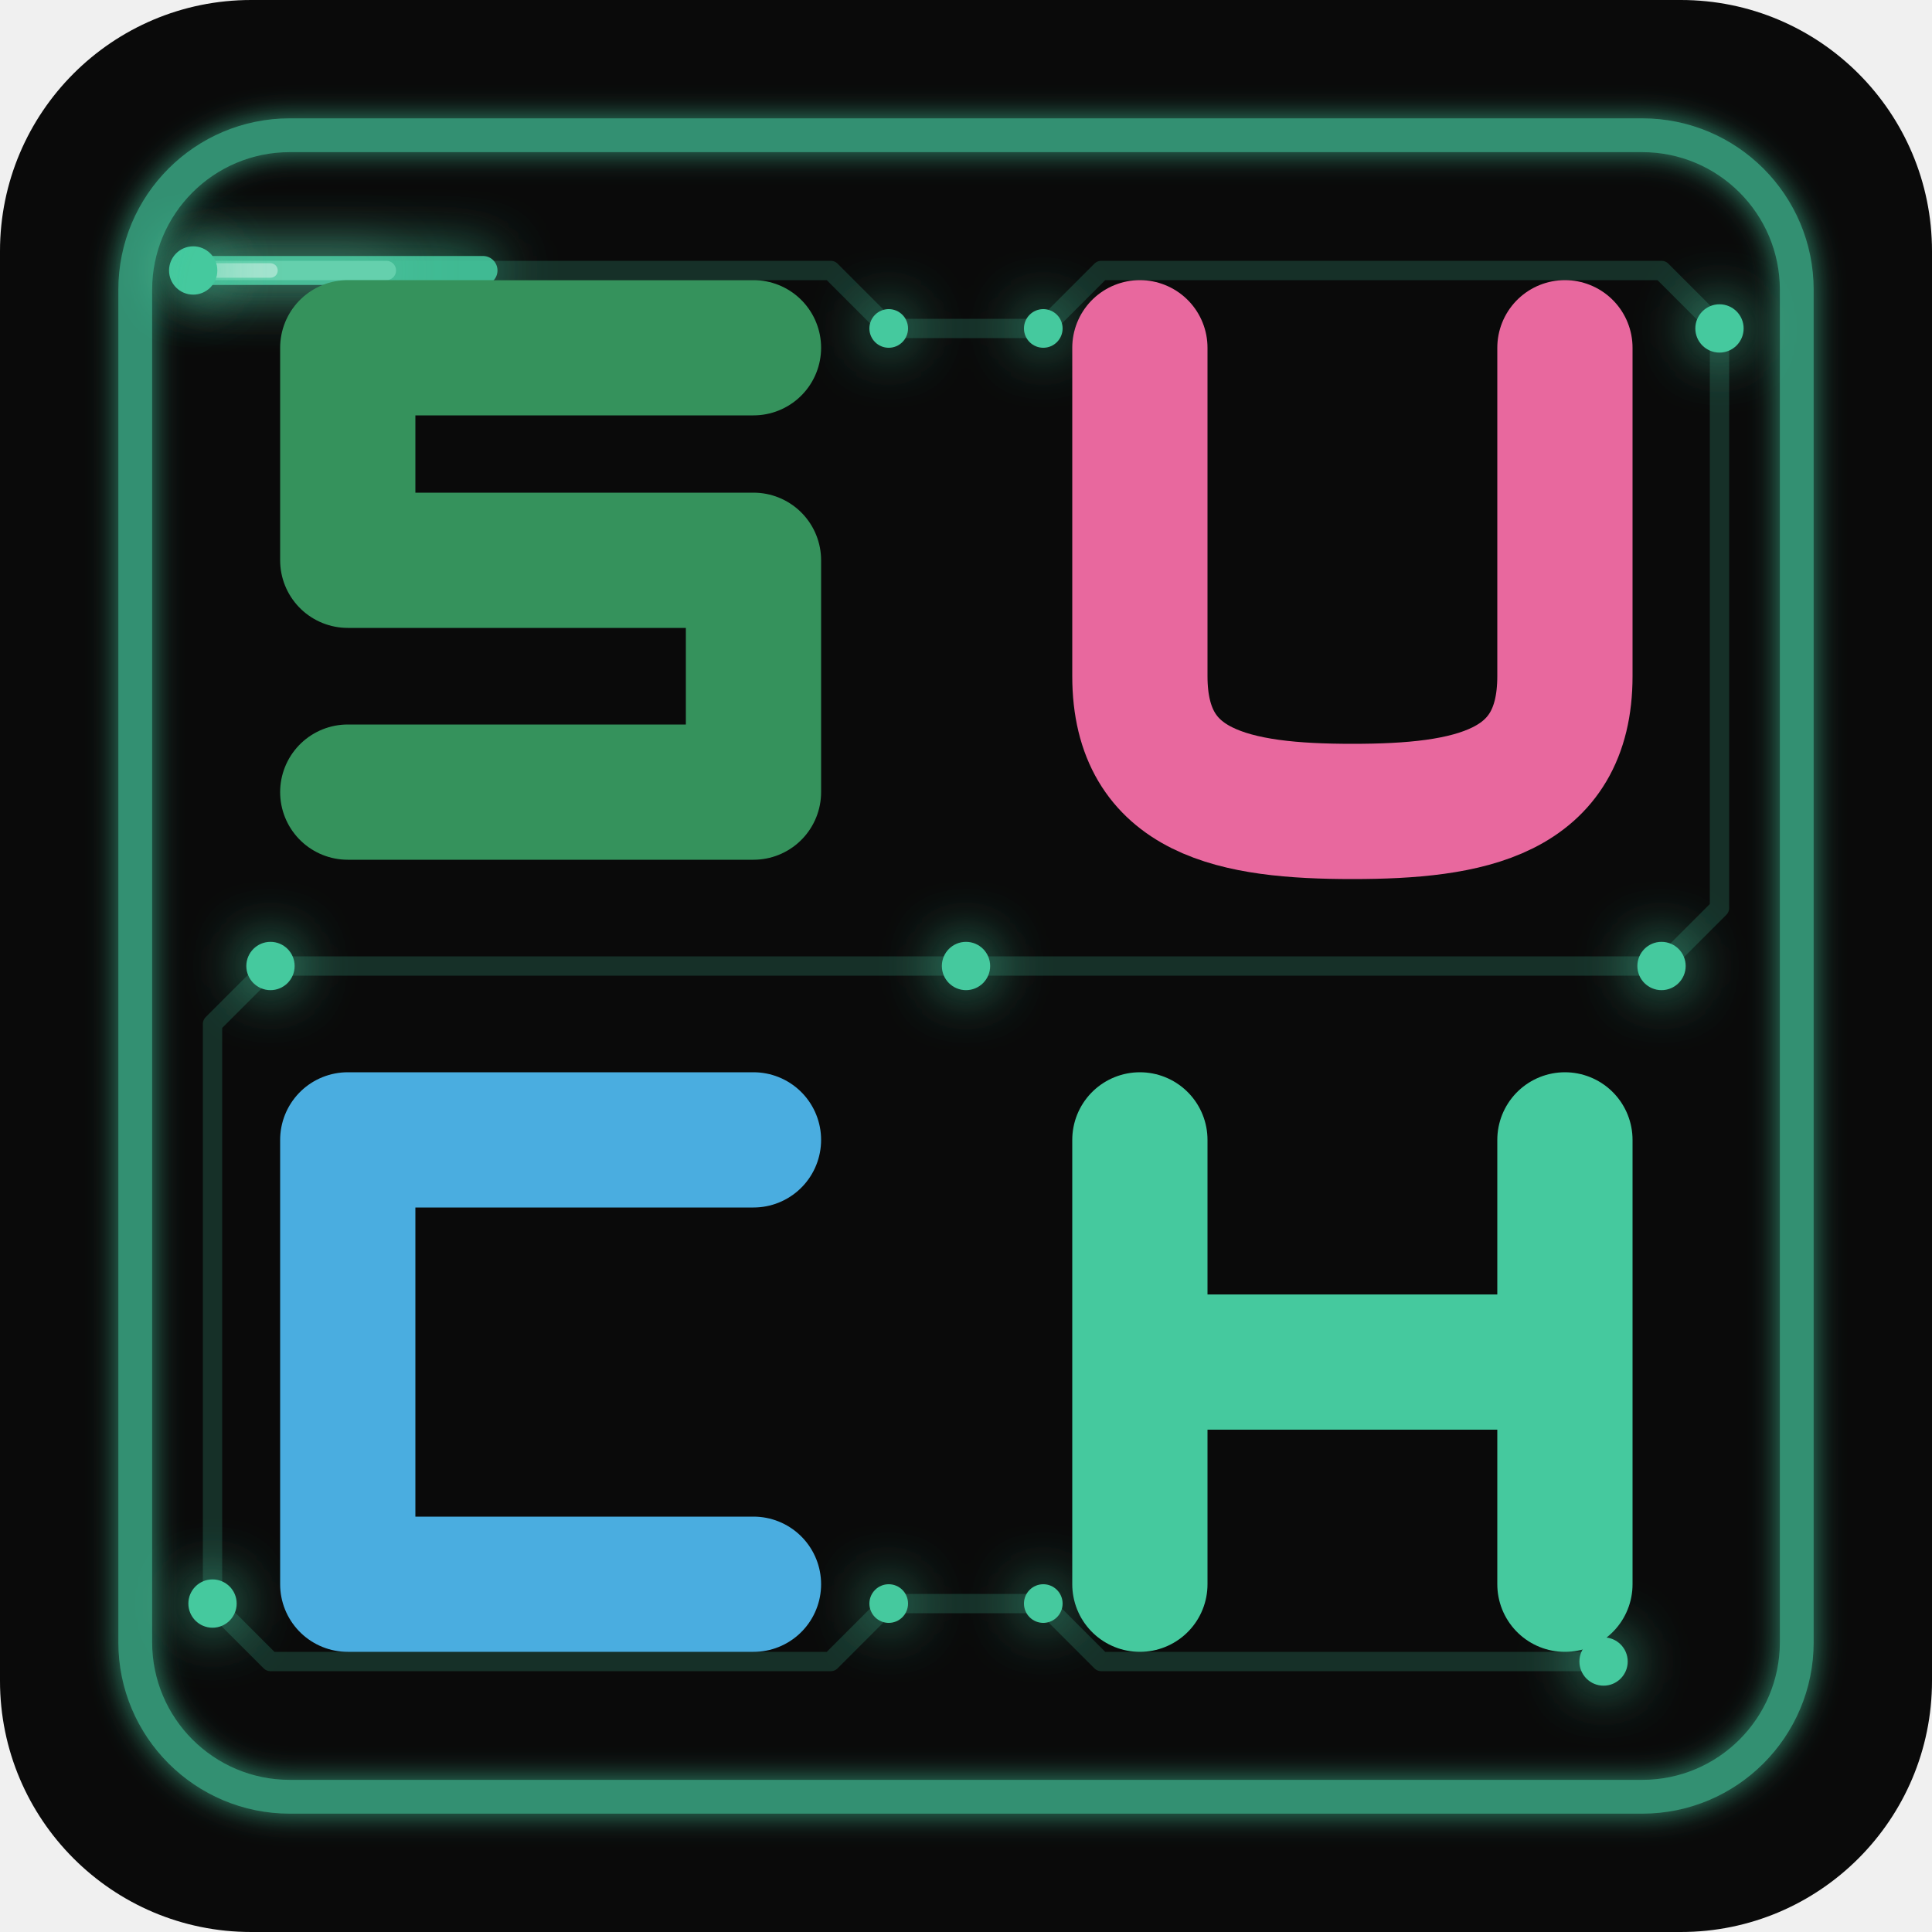
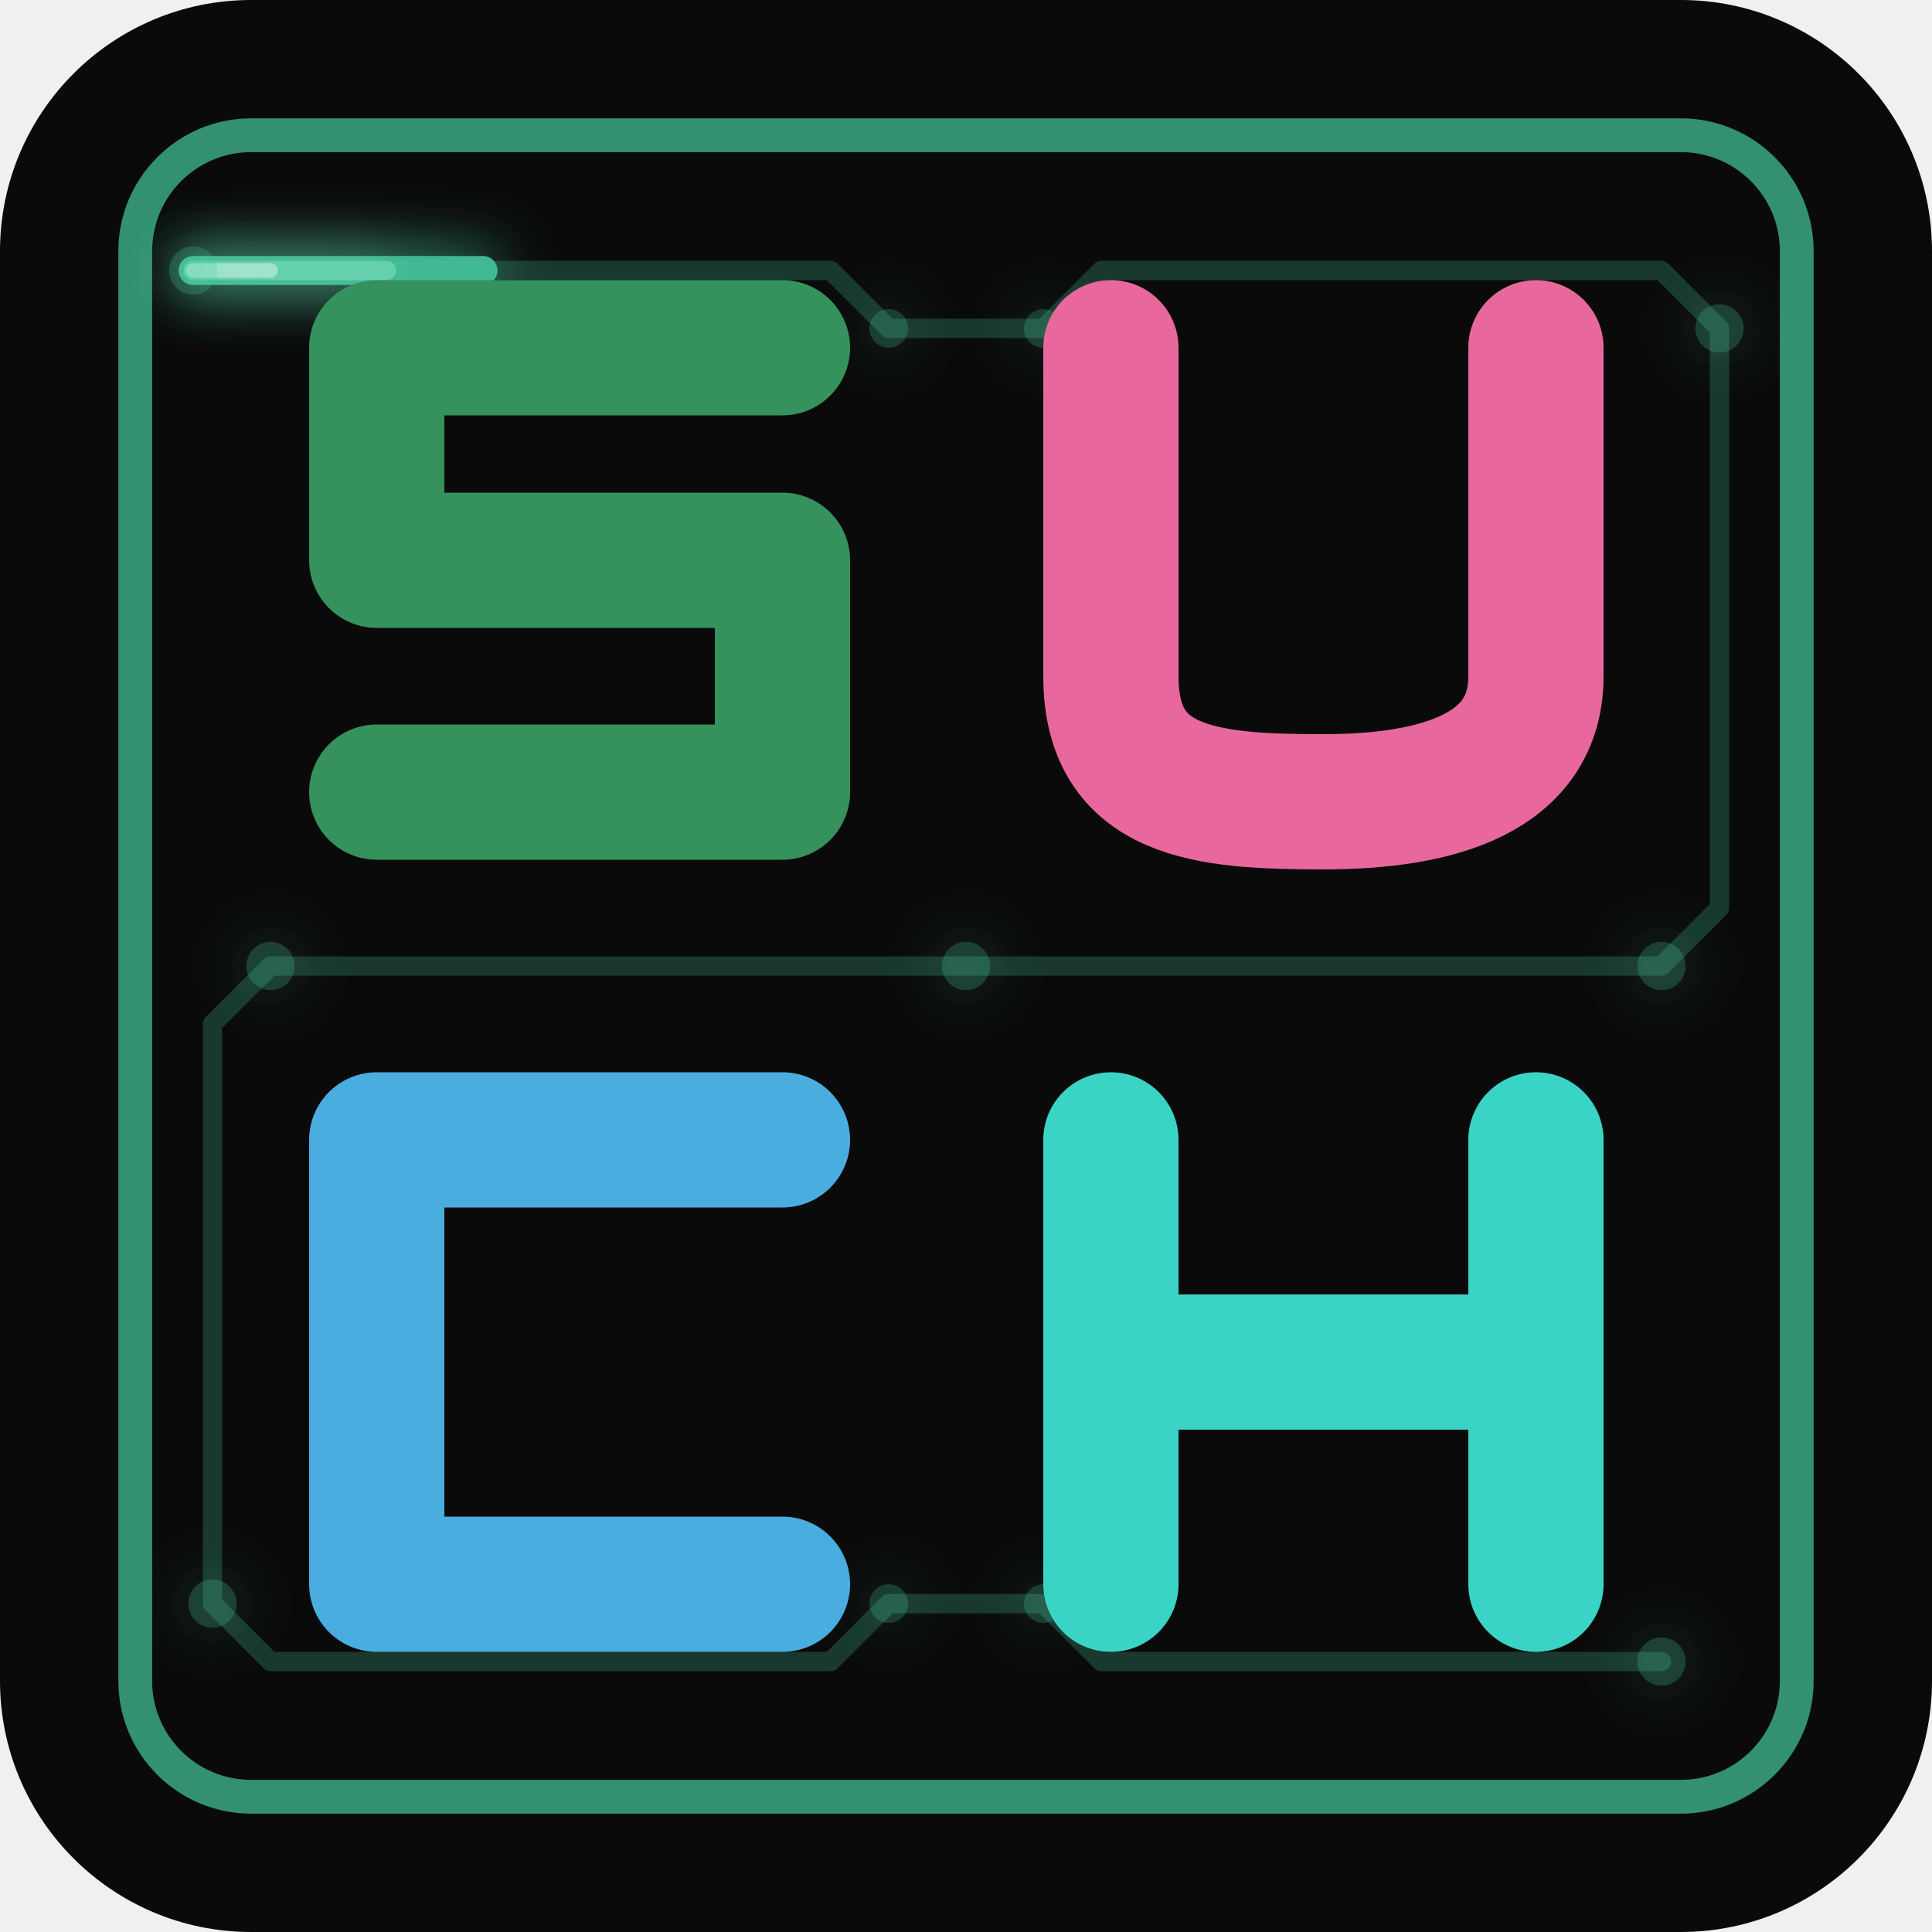
<svg xmlns="http://www.w3.org/2000/svg" viewBox="0 0 200 200">
  <defs>
-     <filter id="glow">
-       <feGaussianBlur stdDeviation="1.5" result="blur" />
+     <filter id="sg-pulse-glow">
+       <feGaussianBlur stdDeviation="3" result="b" />
      <feMerge>
-         <feMergeNode in="blur" />
+         <feMergeNode in="b" />
        <feMergeNode in="SourceGraphic" />
      </feMerge>
    </filter>
-     <filter id="pulseGlow">
-       <feGaussianBlur stdDeviation="3" result="blur" />
-       <feMerge>
-         <feMergeNode in="blur" />
-         <feMergeNode in="SourceGraphic" />
-       </feMerge>
-     </filter>
-     <path id="trace" d="m 20,28 h 66 l 6,6 h 16 l 6,-6 h 58 l 6,6 v 60 l -6,6 H 28 l -6,6 v 60 l 6,6 h 58 l 6,-6 h 16 l 6,6 h 52" />
  </defs>
+   <style>
+     .pl0 { animation: sg-pl0 3s linear infinite; }
+     @keyframes sg-pl0 { from { stroke-dashoffset: -0; } to { stroke-dashoffset: -603.9; } }
+     .pl1 { animation: sg-pl1 3s linear infinite; }
+     @keyframes sg-pl1 { from { stroke-dashoffset: -301.9; } to { stroke-dashoffset: -905.8; } }
+     .pl2 { animation: sg-pl2 3s linear infinite; }
+     @keyframes sg-pl2 { from { stroke-dashoffset: -100.8; } to { stroke-dashoffset: -704.7; } }
+     .nd { transform-box: fill-box; transform-origin: center; opacity: 0.24;
+           animation: sg-node 3s linear infinite; }
+     @keyframes sg-node {
+       0%   { transform: scale(1); opacity: 0.24; }
+       6%   { transform: scale(1.8); opacity: 1; }
+       34%  { transform: scale(1); opacity: 0.24; }
+       100% { transform: scale(1); opacity: 0.24; }
+     }
+     @media (prefers-reduced-motion: reduce) {
+       .pl, .pt { display: none; }
+       .nd { animation: none; }
+     }
+   </style>
  <rect width="200" height="200" rx="26" fill="#0a0a0a" />
-   <use href="#trace" fill="none" stroke="#45c99e" stroke-width="2" opacity="0.2" stroke-linecap="round" stroke-linejoin="round" />
-   <use href="#trace" fill="none" stroke="#45c99e" stroke-width="3" opacity="0.9" stroke-linecap="round" stroke-linejoin="round" filter="url(#pulseGlow)" stroke-dasharray="30 568">
-     <animate attributeName="stroke-dashoffset" from="0" to="-598" dur="3s" repeatCount="indefinite" />
-   </use>
-   <use href="#trace" fill="none" stroke="#7ddfbe" stroke-width="2" opacity="0.6" stroke-linecap="round" stroke-linejoin="round" filter="url(#pulseGlow)" stroke-dasharray="20 578">
-     <animate attributeName="stroke-dashoffset" from="-299" to="-897" dur="3s" repeatCount="indefinite" />
-   </use>
-   <use href="#trace" fill="none" stroke="#ffffff" stroke-width="1.5" opacity="0.4" stroke-linecap="round" stroke-linejoin="round" stroke-dasharray="8 590">
-     <animate attributeName="stroke-dashoffset" from="-100" to="-698" dur="3s" repeatCount="indefinite" />
-   </use>
-   <g filter="url(#pulseGlow)">
-     <circle cx="20" cy="28" r="2.5" fill="#45c99e">
-       <animate attributeName="r" values="2.5;4.5;2.5" dur="3s" repeatCount="indefinite" />
-       <animate attributeName="opacity" values="0.5;1;0.5" dur="3s" repeatCount="indefinite" />
-     </circle>
-     <circle cx="92" cy="34" r="2" fill="#45c99e">
-       <animate attributeName="r" values="2;3.5;2" dur="3s" begin="0.28s" repeatCount="indefinite" />
-       <animate attributeName="opacity" values="0.4;1;0.4" dur="3s" begin="0.28s" repeatCount="indefinite" />
-     </circle>
-     <circle cx="108" cy="34" r="2" fill="#45c99e">
-       <animate attributeName="r" values="2;3.5;2" dur="3s" begin="0.33s" repeatCount="indefinite" />
-       <animate attributeName="opacity" values="0.4;1;0.4" dur="3s" begin="0.33s" repeatCount="indefinite" />
-     </circle>
-     <circle cx="178" cy="34" r="2.5" fill="#45c99e">
-       <animate attributeName="r" values="2.5;4.5;2.5" dur="3s" begin="0.55s" repeatCount="indefinite" />
-       <animate attributeName="opacity" values="0.5;1;0.5" dur="3s" begin="0.55s" repeatCount="indefinite" />
-     </circle>
-     <circle cx="172" cy="100" r="2.5" fill="#45c99e">
-       <animate attributeName="r" values="2.5;4.5;2.5" dur="3s" begin="0.9s" repeatCount="indefinite" />
-       <animate attributeName="opacity" values="0.5;1;0.5" dur="3s" begin="0.9s" repeatCount="indefinite" />
-     </circle>
-     <circle cx="100" cy="100" r="2.5" fill="#45c99e">
-       <animate attributeName="r" values="2.5;5;2.5" dur="3s" begin="1.25s" repeatCount="indefinite" />
-       <animate attributeName="opacity" values="0.4;1;0.4" dur="3s" begin="1.25s" repeatCount="indefinite" />
-     </circle>
-     <circle cx="28" cy="100" r="2.5" fill="#45c99e">
-       <animate attributeName="r" values="2.5;4.5;2.5" dur="3s" begin="1.55s" repeatCount="indefinite" />
-       <animate attributeName="opacity" values="0.5;1;0.5" dur="3s" begin="1.55s" repeatCount="indefinite" />
-     </circle>
-     <circle cx="22" cy="166" r="2.5" fill="#45c99e">
-       <animate attributeName="r" values="2.5;4.5;2.5" dur="3s" begin="1.9s" repeatCount="indefinite" />
-       <animate attributeName="opacity" values="0.5;1;0.5" dur="3s" begin="1.9s" repeatCount="indefinite" />
-     </circle>
-     <circle cx="92" cy="166" r="2" fill="#45c99e">
-       <animate attributeName="r" values="2;3.5;2" dur="3s" begin="2.2s" repeatCount="indefinite" />
-       <animate attributeName="opacity" values="0.4;1;0.4" dur="3s" begin="2.2s" repeatCount="indefinite" />
-     </circle>
-     <circle cx="108" cy="166" r="2" fill="#45c99e">
-       <animate attributeName="r" values="2;3.5;2" dur="3s" begin="2.25s" repeatCount="indefinite" />
-       <animate attributeName="opacity" values="0.4;1;0.4" dur="3s" begin="2.25s" repeatCount="indefinite" />
-     </circle>
-     <circle cx="166" cy="172" r="2.5" fill="#45c99e">
-       <animate attributeName="r" values="2.5;4.5;2.5" dur="3s" begin="2.5s" repeatCount="indefinite" />
-       <animate attributeName="opacity" values="0.5;1;0.5" dur="3s" begin="2.5s" repeatCount="indefinite" />
-     </circle>
+   <g class="field">
+     <path d="m 20,28 h 66 l 6,6 h 16 l 6,-6 h 58 l 6,6 v 60 l -6,6 H 28 l -6,6 v 60 l 6,6 h 58 l 6,-6 h 16 l 6,6 h 58" fill="none" stroke="#45c99e" stroke-width="2" stroke-linecap="round" stroke-linejoin="round" opacity="0.24" />
+     <path class="pl pl0" d="m 20,28 h 66 l 6,6 h 16 l 6,-6 h 58 l 6,6 v 60 l -6,6 H 28 l -6,6 v 60 l 6,6 h 58 l 6,-6 h 16 l 6,6 h 58" fill="none" stroke="#45c99e" stroke-width="3" opacity="0.9" stroke-linecap="round" stroke-linejoin="round" filter="url(#sg-pulse-glow)" stroke-dasharray="30 573.9" />
+     <path class="pl pl1" d="m 20,28 h 66 l 6,6 h 16 l 6,-6 h 58 l 6,6 v 60 l -6,6 H 28 l -6,6 v 60 l 6,6 h 58 l 6,-6 h 16 l 6,6 h 58" fill="none" stroke="#7ddfbe" stroke-width="2" opacity="0.6" stroke-linecap="round" stroke-linejoin="round" filter="url(#sg-pulse-glow)" stroke-dasharray="20 583.9" />
+     <path class="pl pl2" d="m 20,28 h 66 l 6,6 h 16 l 6,-6 h 58 l 6,6 v 60 l -6,6 H 28 l -6,6 v 60 l 6,6 h 58 l 6,-6 h 16 l 6,6 h 58" fill="none" stroke="#ffffff" stroke-width="1.5" opacity="0.4" stroke-linecap="round" stroke-linejoin="round" stroke-dasharray="8 595.9" />
+     <g class="nodes" filter="url(#sg-pulse-glow)">
+       <g transform="translate(20,28)">
+         <g class="nd" style="animation-delay:0s">
+           <circle r="2.5" fill="#45c99e" />
+         </g>
+       </g>
+       <g transform="translate(92,34)">
+         <g class="nd" style="animation-delay:0.37s">
+           <circle r="2" fill="#45c99e" />
+         </g>
+       </g>
+       <g transform="translate(108,34)">
+         <g class="nd" style="animation-delay:0.45s">
+           <circle r="2" fill="#45c99e" />
+         </g>
+       </g>
+       <g transform="translate(178,34)">
+         <g class="nd" style="animation-delay:0.822s">
+           <circle r="2.5" fill="#45c99e" />
+         </g>
+       </g>
+       <g transform="translate(172,100)">
+         <g class="nd" style="animation-delay:1.16s">
+           <circle r="2.5" fill="#45c99e" />
+         </g>
+       </g>
+       <g transform="translate(100,100)">
+         <g class="nd" style="animation-delay:1.52s">
+           <circle r="2.5" fill="#45c99e" />
+         </g>
+       </g>
+       <g transform="translate(28,100)">
+         <g class="nd" style="animation-delay:1.88s">
+           <circle r="2.5" fill="#45c99e" />
+         </g>
+       </g>
+       <g transform="translate(22,166)">
+         <g class="nd" style="animation-delay:2.22s">
+           <circle r="2.5" fill="#45c99e" />
+         </g>
+       </g>
+       <g transform="translate(92,166)">
+         <g class="nd" style="animation-delay:2.59s">
+           <circle r="2" fill="#45c99e" />
+         </g>
+       </g>
+       <g transform="translate(108,166)">
+         <g class="nd" style="animation-delay:2.67s">
+           <circle r="2" fill="#45c99e" />
+         </g>
+       </g>
+       <g transform="translate(172,172)">
+         <g class="nd" style="animation-delay:3s">
+           <circle r="2.5" fill="#45c99e" />
+         </g>
+       </g>
+     </g>
  </g>
-   <rect x="14" y="14" width="172" height="172" rx="16" fill="none" stroke="#45c99e" stroke-width="3.5" filter="url(#glow)" opacity="0.7" />
-   <path d="M 78,36 H 36 V 58 H 78 V 82 H 36" fill="none" stroke="#35925c" stroke-width="14" stroke-linecap="round" stroke-linejoin="round" />
-   <path d="m 118,36 v 34 c 0,12.15 9.85,14 22,14 12.15,0 22,-1.85 22,-14 V 36" fill="none" stroke="#e8689e" stroke-width="14" stroke-linecap="round" stroke-linejoin="round" />
-   <path d="M 78,118 H 36 V 164 H 78" fill="none" stroke="#4aade0" stroke-width="14" stroke-linecap="round" stroke-linejoin="round" />
-   <path d="M 118,118 V 164 M 162,118 V 164 M 118,141 H 162" fill="none" stroke="#45c99e" stroke-width="14" stroke-linecap="round" stroke-linejoin="round" />
+   <rect class="frame" x="14" y="14" width="172" height="172" rx="12" fill="none" stroke="#45c99e" stroke-width="3.5" opacity="0.7" />
+   <path class="g g-s" d="M 78,36 H 36 V 58 H 78 V 82 H 36" fill="none" stroke="#35925c" stroke-width="14" stroke-linecap="round" stroke-linejoin="round" transform="translate(3,0)" />
+   <path class="g g-u" d="m 118,36 v 34 c 0,12.15 9.85,13 22,13 12.15,0 22,-3.1 22,-13 V 36" fill="none" stroke="#e8689e" stroke-width="14" stroke-linecap="round" stroke-linejoin="round" transform="translate(-3,0)" />
+   <path class="g g-c" d="M 78,118 H 36 V 164 H 78" fill="none" stroke="#4aade0" stroke-width="14" stroke-linecap="round" stroke-linejoin="round" transform="translate(3,0)" />
+   <path class="g g-h" d="M 118,118 V 164 M 162,118 V 164 M 118,141 H 162" fill="none" stroke="#3ad4c6" stroke-width="14" stroke-linecap="round" stroke-linejoin="round" transform="translate(-3,0)" />
</svg>
